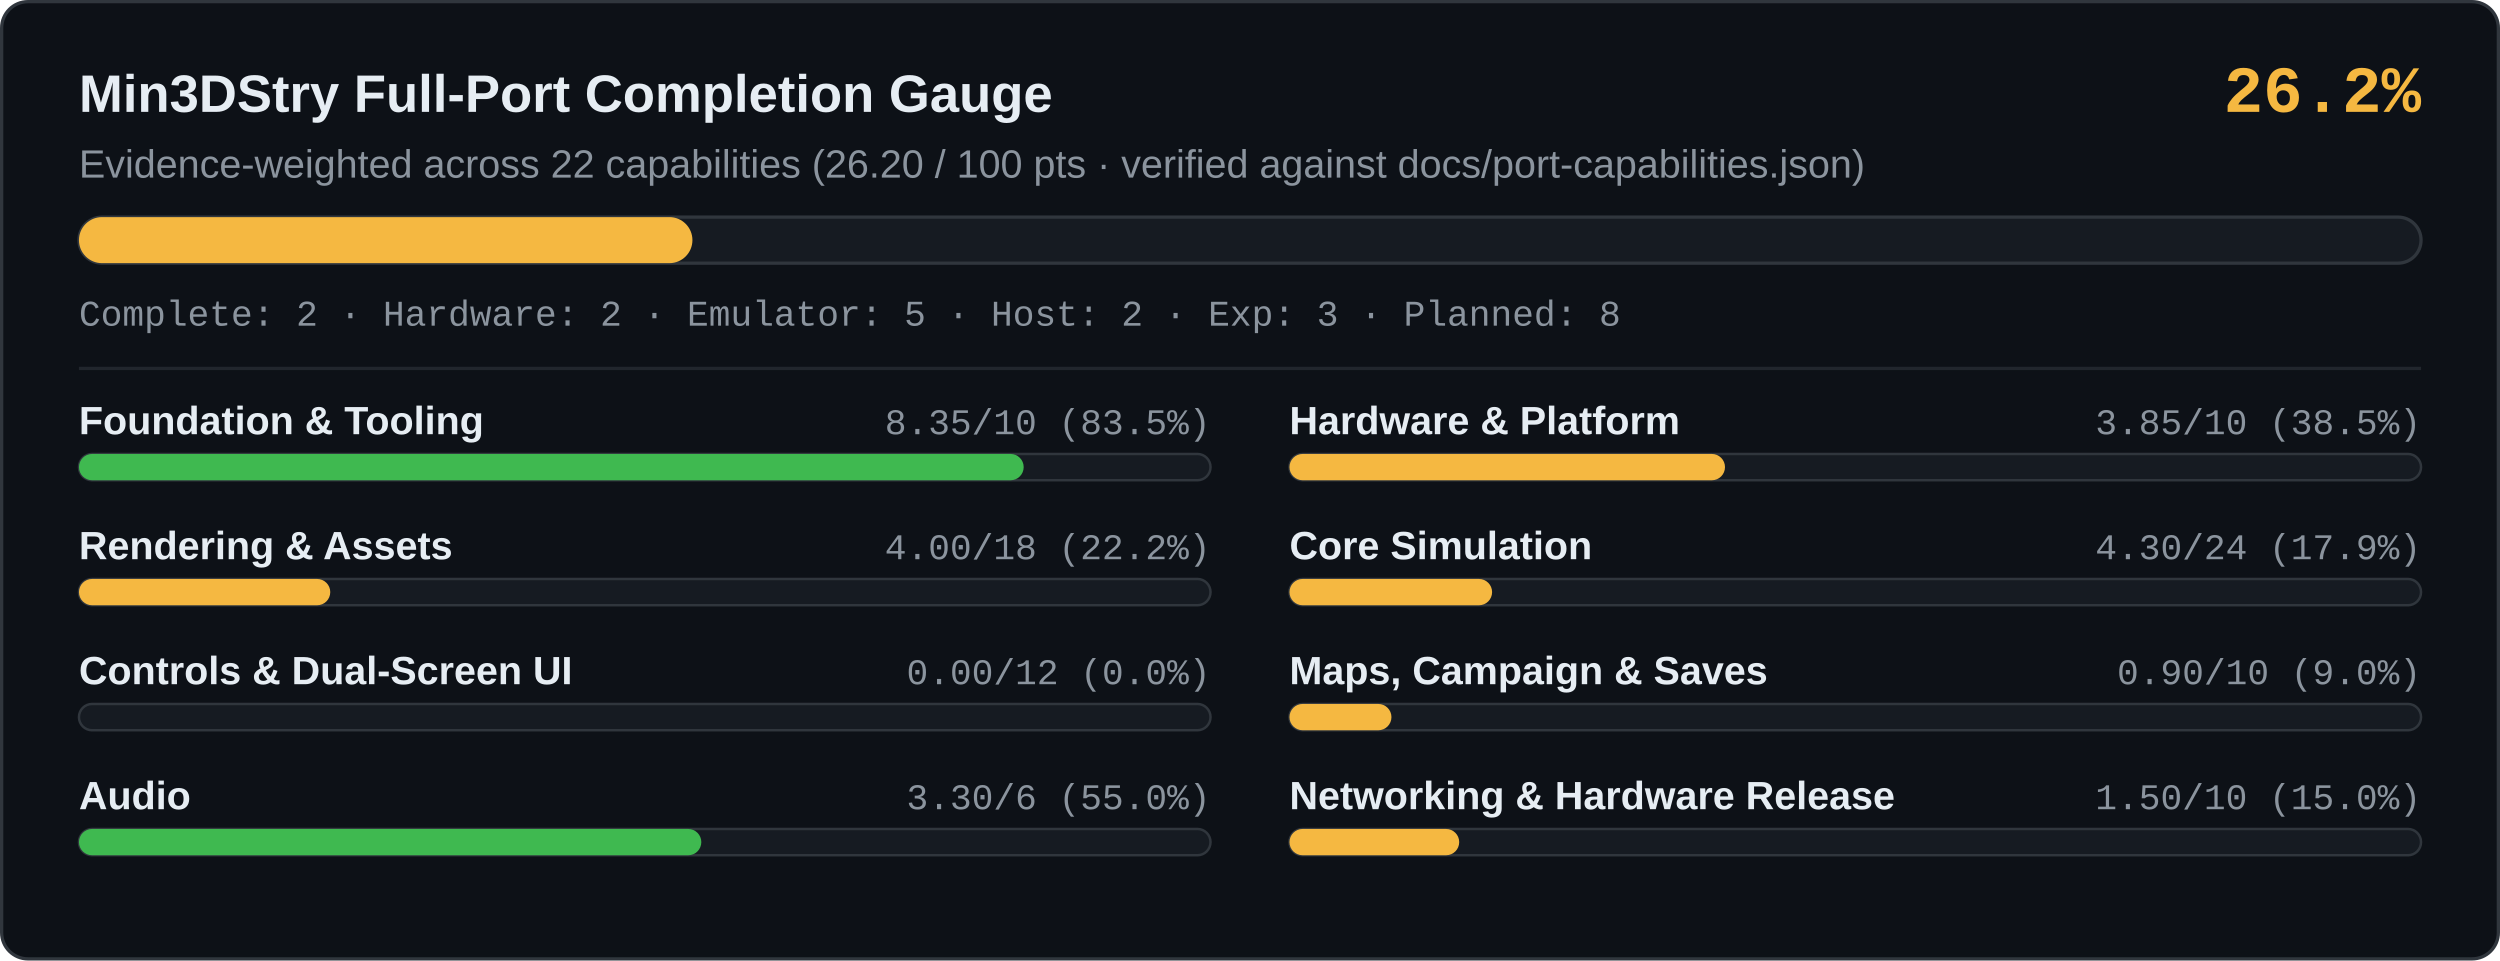
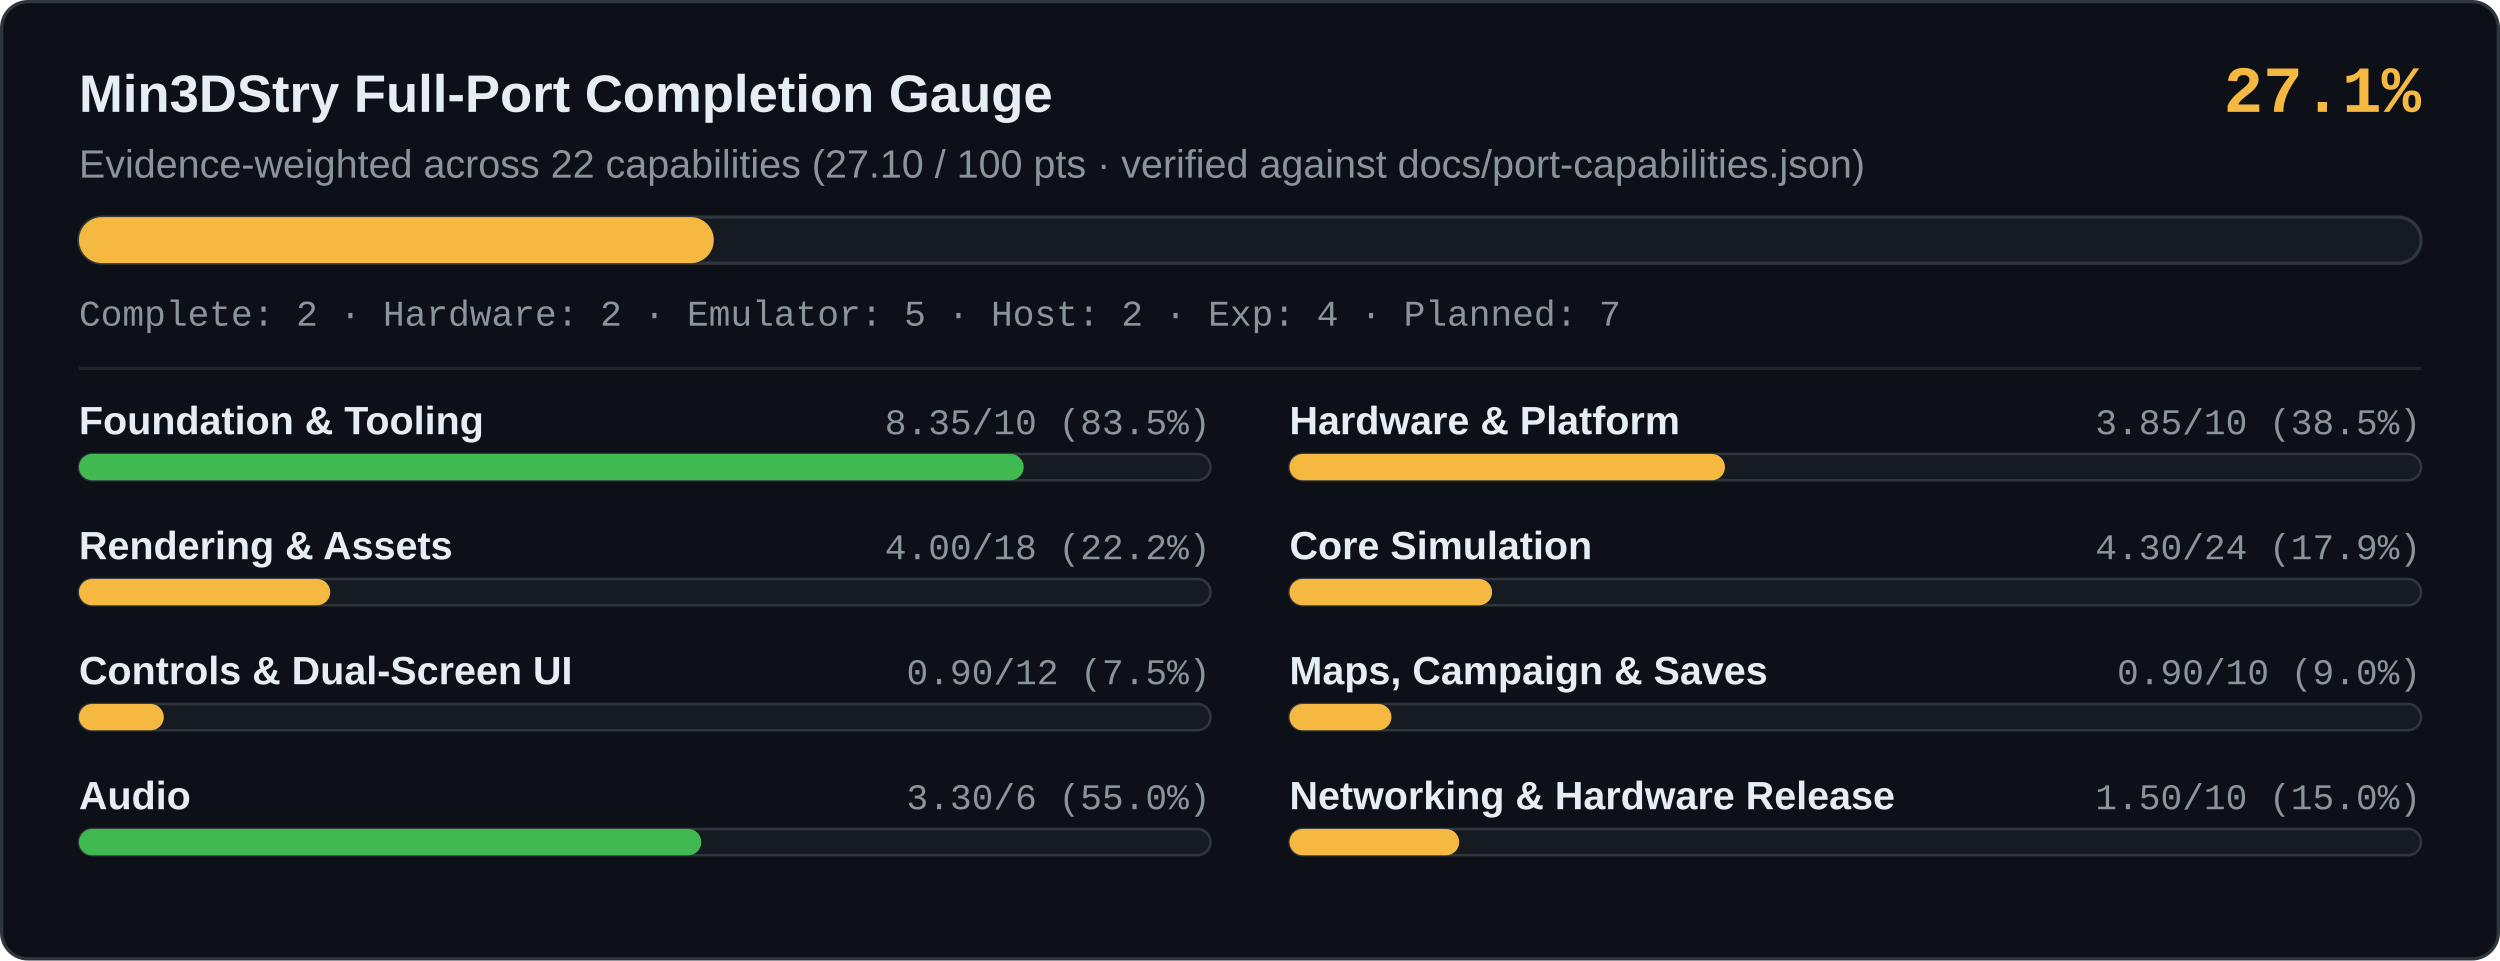
- <svg xmlns="http://www.w3.org/2000/svg" width="760" height="292" viewBox="0 0 760 292" role="img" aria-label="Min3DStry Port Completion 26.2%">
+ <svg xmlns="http://www.w3.org/2000/svg" width="760" height="292" viewBox="0 0 760 292" role="img" aria-label="Min3DStry Port Completion 27.1%">
  <rect x="0.5" y="0.5" width="759" height="291" rx="8" fill="#0d1117" stroke="#30363d" />
  <text x="24" y="34" fill="#e6edf3" font-family="Segoe UI, Ubuntu, Arial, sans-serif" font-size="16" font-weight="700">Min3DStry Full-Port Completion Gauge</text>
-   <text x="736" y="34" text-anchor="end" fill="#f5b841" font-family="Consolas, Liberation Mono, monospace" font-size="20" font-weight="700">26.2%</text>
-   <text x="24" y="54" fill="#8b949e" font-family="Segoe UI, Ubuntu, Arial, sans-serif" font-size="12">Evidence-weighted across 22 capabilities (26.20 / 100 pts · verified against docs/port-capabilities.json)</text>
+   <text x="736" y="34" text-anchor="end" fill="#f5b841" font-family="Consolas, Liberation Mono, monospace" font-size="20" font-weight="700">27.1%</text>
+   <text x="24" y="54" fill="#8b949e" font-family="Segoe UI, Ubuntu, Arial, sans-serif" font-size="12">Evidence-weighted across 22 capabilities (27.10 / 100 pts · verified against docs/port-capabilities.json)</text>
  <rect x="24" y="66" width="712" height="14" rx="7" fill="#161b22" stroke="#30363d" />
-   <rect x="24" y="66" width="186.5" height="14" rx="7" fill="#f5b841" />
-   <text x="24" y="99" fill="#8b949e" font-family="Consolas, Liberation Mono, monospace" font-size="11">Complete: 2  ·  Hardware: 2  ·  Emulator: 5  ·  Host: 2  ·  Exp: 3  ·  Planned: 8</text>
+   <rect x="24" y="66" width="193.0" height="14" rx="7" fill="#f5b841" />
+   <text x="24" y="99" fill="#8b949e" font-family="Consolas, Liberation Mono, monospace" font-size="11">Complete: 2  ·  Hardware: 2  ·  Emulator: 5  ·  Host: 2  ·  Exp: 4  ·  Planned: 7</text>
  <line x1="24" y1="112" x2="736" y2="112" stroke="#21262d" stroke-width="1" />
  <text x="24" y="132" fill="#e6edf3" font-family="Segoe UI, Ubuntu, Arial, sans-serif" font-size="12" font-weight="600">Foundation &amp; Tooling</text>
  <text x="368" y="132" text-anchor="end" fill="#8b949e" font-family="Consolas, Liberation Mono, monospace" font-size="11">8.35/10 (83.5%)</text>
  <rect x="24" y="138" width="344" height="8" rx="4" fill="#161b22" stroke="#30363d" stroke-width="0.75" />
  <rect x="24" y="138" width="287.2" height="8" rx="4" fill="#3fb950" />
  <text x="392" y="132" fill="#e6edf3" font-family="Segoe UI, Ubuntu, Arial, sans-serif" font-size="12" font-weight="600">Hardware &amp; Platform</text>
  <text x="736" y="132" text-anchor="end" fill="#8b949e" font-family="Consolas, Liberation Mono, monospace" font-size="11">3.85/10 (38.5%)</text>
  <rect x="392" y="138" width="344" height="8" rx="4" fill="#161b22" stroke="#30363d" stroke-width="0.75" />
  <rect x="392" y="138" width="132.4" height="8" rx="4" fill="#f5b841" />
  <text x="24" y="170" fill="#e6edf3" font-family="Segoe UI, Ubuntu, Arial, sans-serif" font-size="12" font-weight="600">Rendering &amp; Assets</text>
  <text x="368" y="170" text-anchor="end" fill="#8b949e" font-family="Consolas, Liberation Mono, monospace" font-size="11">4.00/18 (22.2%)</text>
  <rect x="24" y="176" width="344" height="8" rx="4" fill="#161b22" stroke="#30363d" stroke-width="0.75" />
  <rect x="24" y="176" width="76.4" height="8" rx="4" fill="#f5b841" />
  <text x="392" y="170" fill="#e6edf3" font-family="Segoe UI, Ubuntu, Arial, sans-serif" font-size="12" font-weight="600">Core Simulation</text>
  <text x="736" y="170" text-anchor="end" fill="#8b949e" font-family="Consolas, Liberation Mono, monospace" font-size="11">4.30/24 (17.9%)</text>
  <rect x="392" y="176" width="344" height="8" rx="4" fill="#161b22" stroke="#30363d" stroke-width="0.75" />
  <rect x="392" y="176" width="61.6" height="8" rx="4" fill="#f5b841" />
  <text x="24" y="208" fill="#e6edf3" font-family="Segoe UI, Ubuntu, Arial, sans-serif" font-size="12" font-weight="600">Controls &amp; Dual-Screen UI</text>
-   <text x="368" y="208" text-anchor="end" fill="#8b949e" font-family="Consolas, Liberation Mono, monospace" font-size="11">0.00/12 (0.0%)</text>
+   <text x="368" y="208" text-anchor="end" fill="#8b949e" font-family="Consolas, Liberation Mono, monospace" font-size="11">0.90/12 (7.5%)</text>
  <rect x="24" y="214" width="344" height="8" rx="4" fill="#161b22" stroke="#30363d" stroke-width="0.75" />
+   <rect x="24" y="214" width="25.8" height="8" rx="4" fill="#f5b841" />
  <text x="392" y="208" fill="#e6edf3" font-family="Segoe UI, Ubuntu, Arial, sans-serif" font-size="12" font-weight="600">Maps, Campaign &amp; Saves</text>
  <text x="736" y="208" text-anchor="end" fill="#8b949e" font-family="Consolas, Liberation Mono, monospace" font-size="11">0.90/10 (9.0%)</text>
  <rect x="392" y="214" width="344" height="8" rx="4" fill="#161b22" stroke="#30363d" stroke-width="0.75" />
  <rect x="392" y="214" width="31.0" height="8" rx="4" fill="#f5b841" />
  <text x="24" y="246" fill="#e6edf3" font-family="Segoe UI, Ubuntu, Arial, sans-serif" font-size="12" font-weight="600">Audio</text>
  <text x="368" y="246" text-anchor="end" fill="#8b949e" font-family="Consolas, Liberation Mono, monospace" font-size="11">3.30/6 (55.0%)</text>
  <rect x="24" y="252" width="344" height="8" rx="4" fill="#161b22" stroke="#30363d" stroke-width="0.75" />
  <rect x="24" y="252" width="189.2" height="8" rx="4" fill="#3fb950" />
  <text x="392" y="246" fill="#e6edf3" font-family="Segoe UI, Ubuntu, Arial, sans-serif" font-size="12" font-weight="600">Networking &amp; Hardware Release</text>
  <text x="736" y="246" text-anchor="end" fill="#8b949e" font-family="Consolas, Liberation Mono, monospace" font-size="11">1.50/10 (15.0%)</text>
  <rect x="392" y="252" width="344" height="8" rx="4" fill="#161b22" stroke="#30363d" stroke-width="0.75" />
  <rect x="392" y="252" width="51.6" height="8" rx="4" fill="#f5b841" />
</svg>
